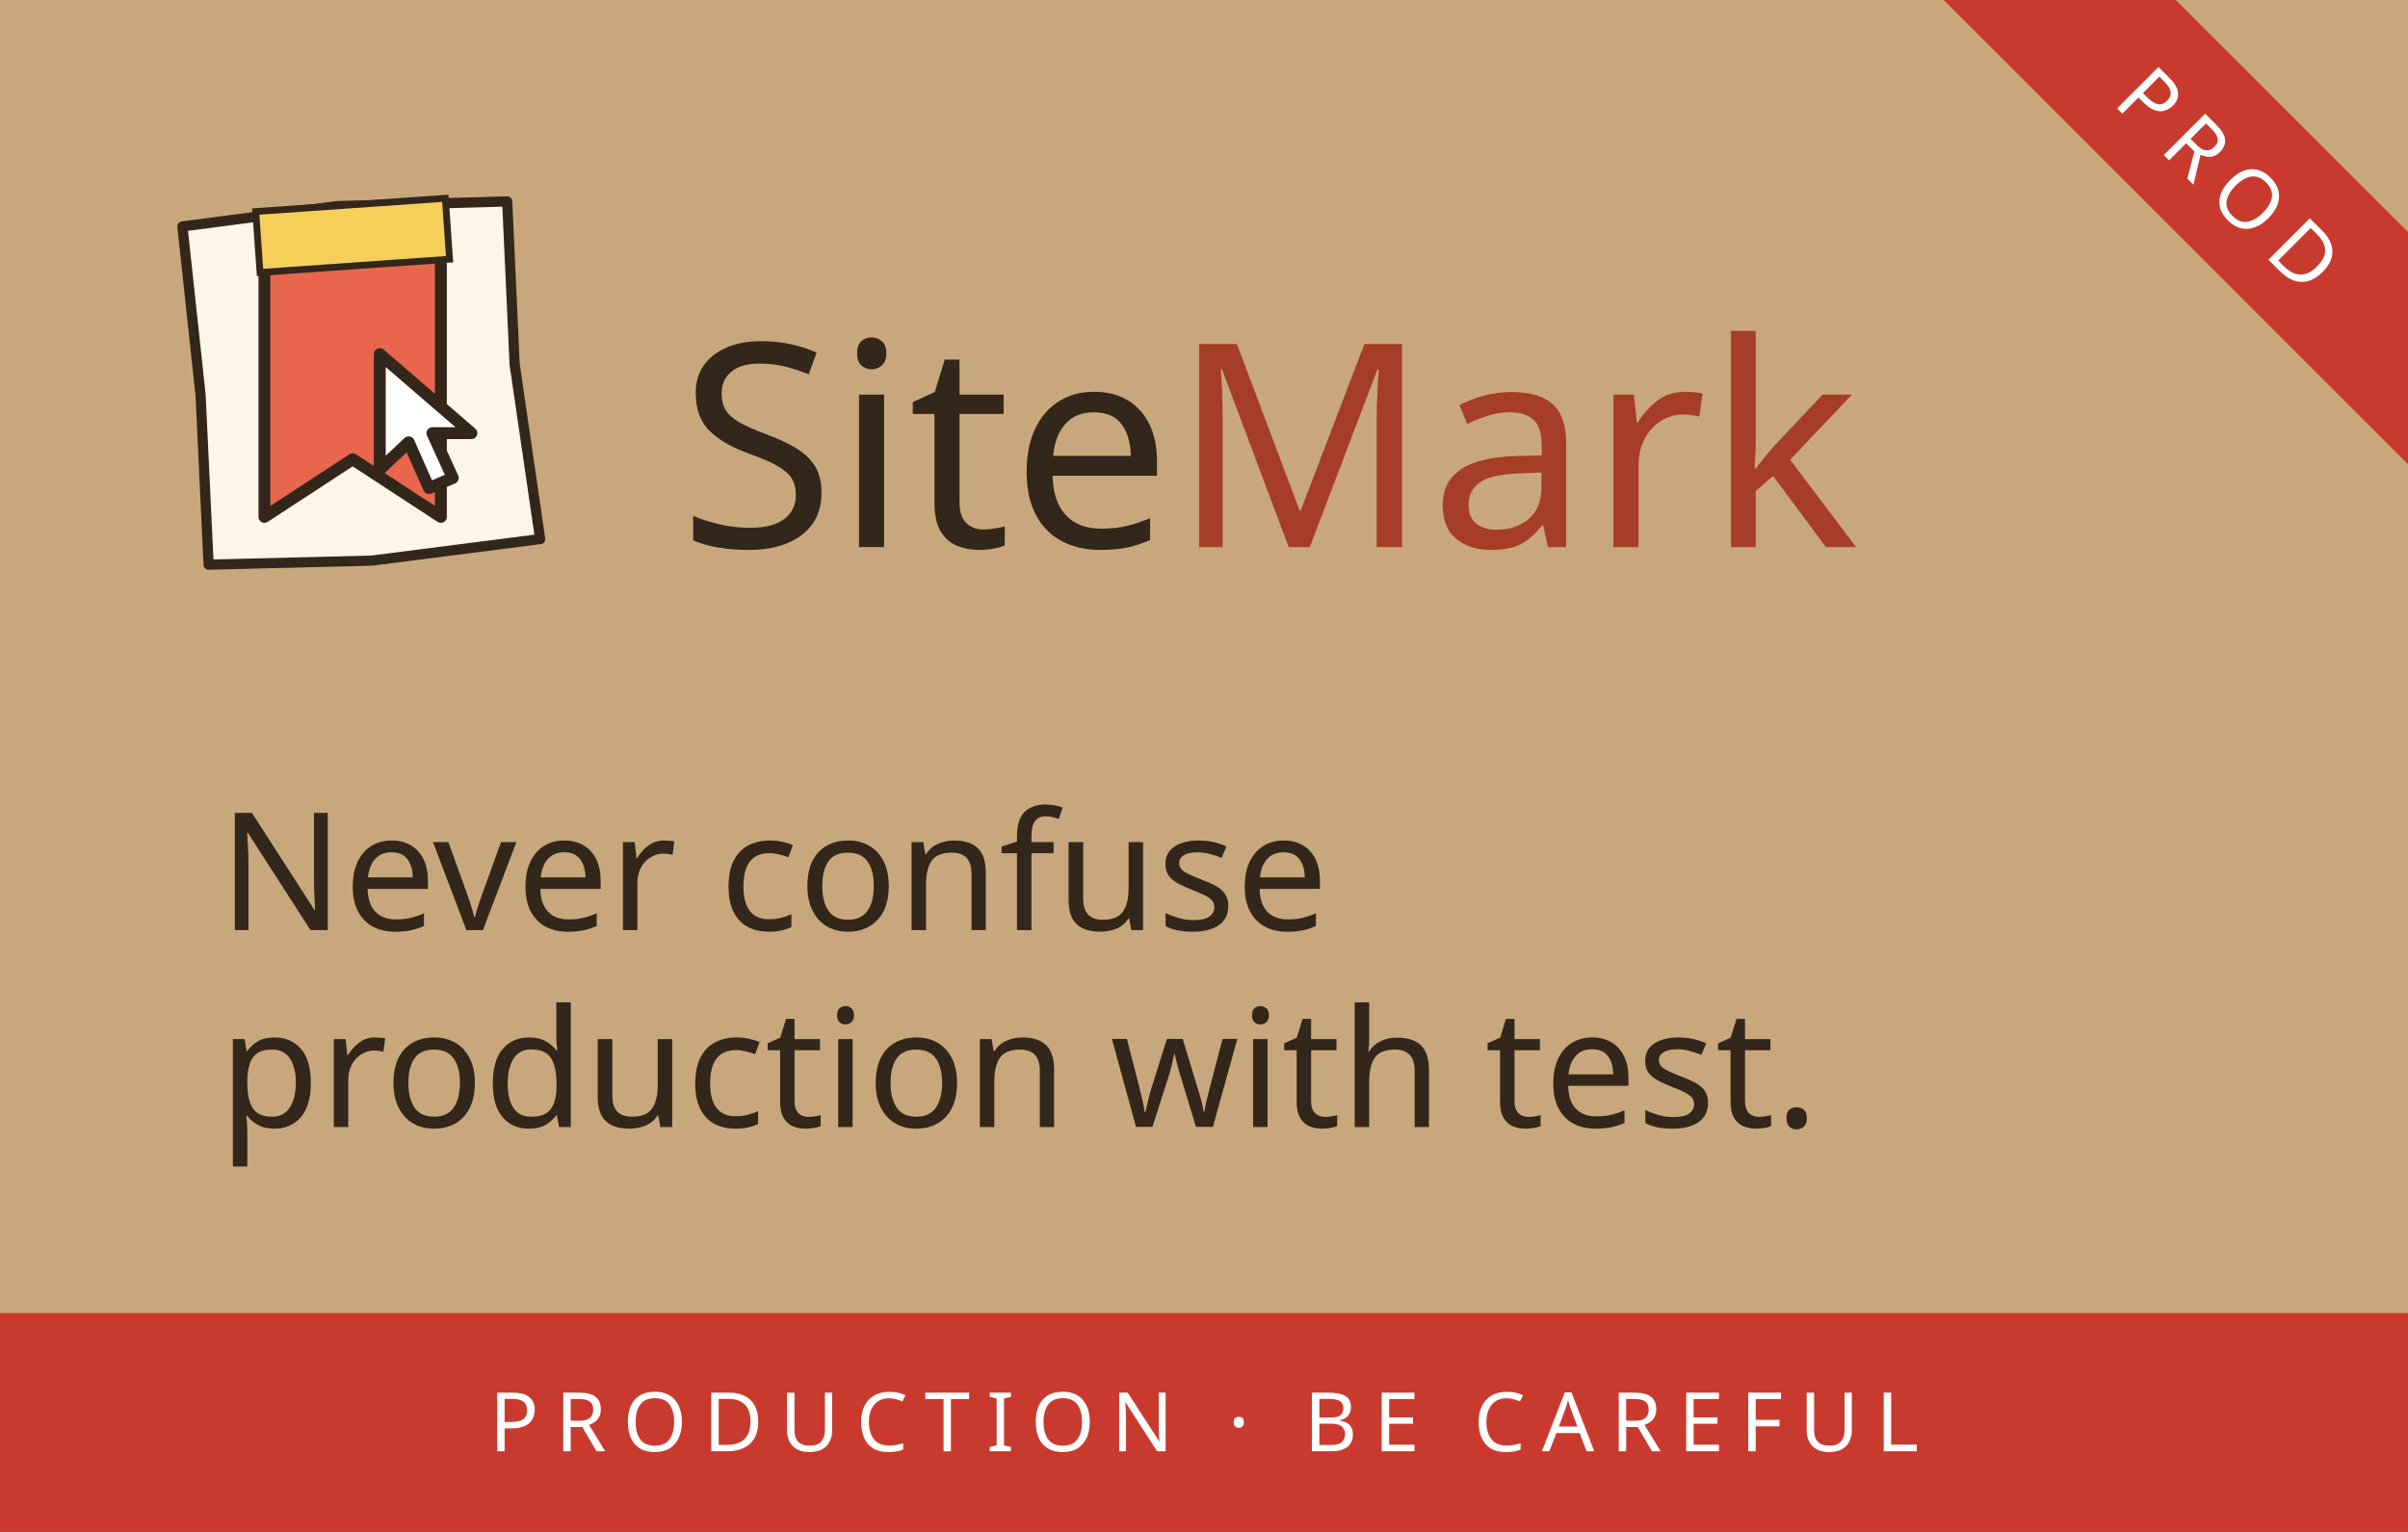
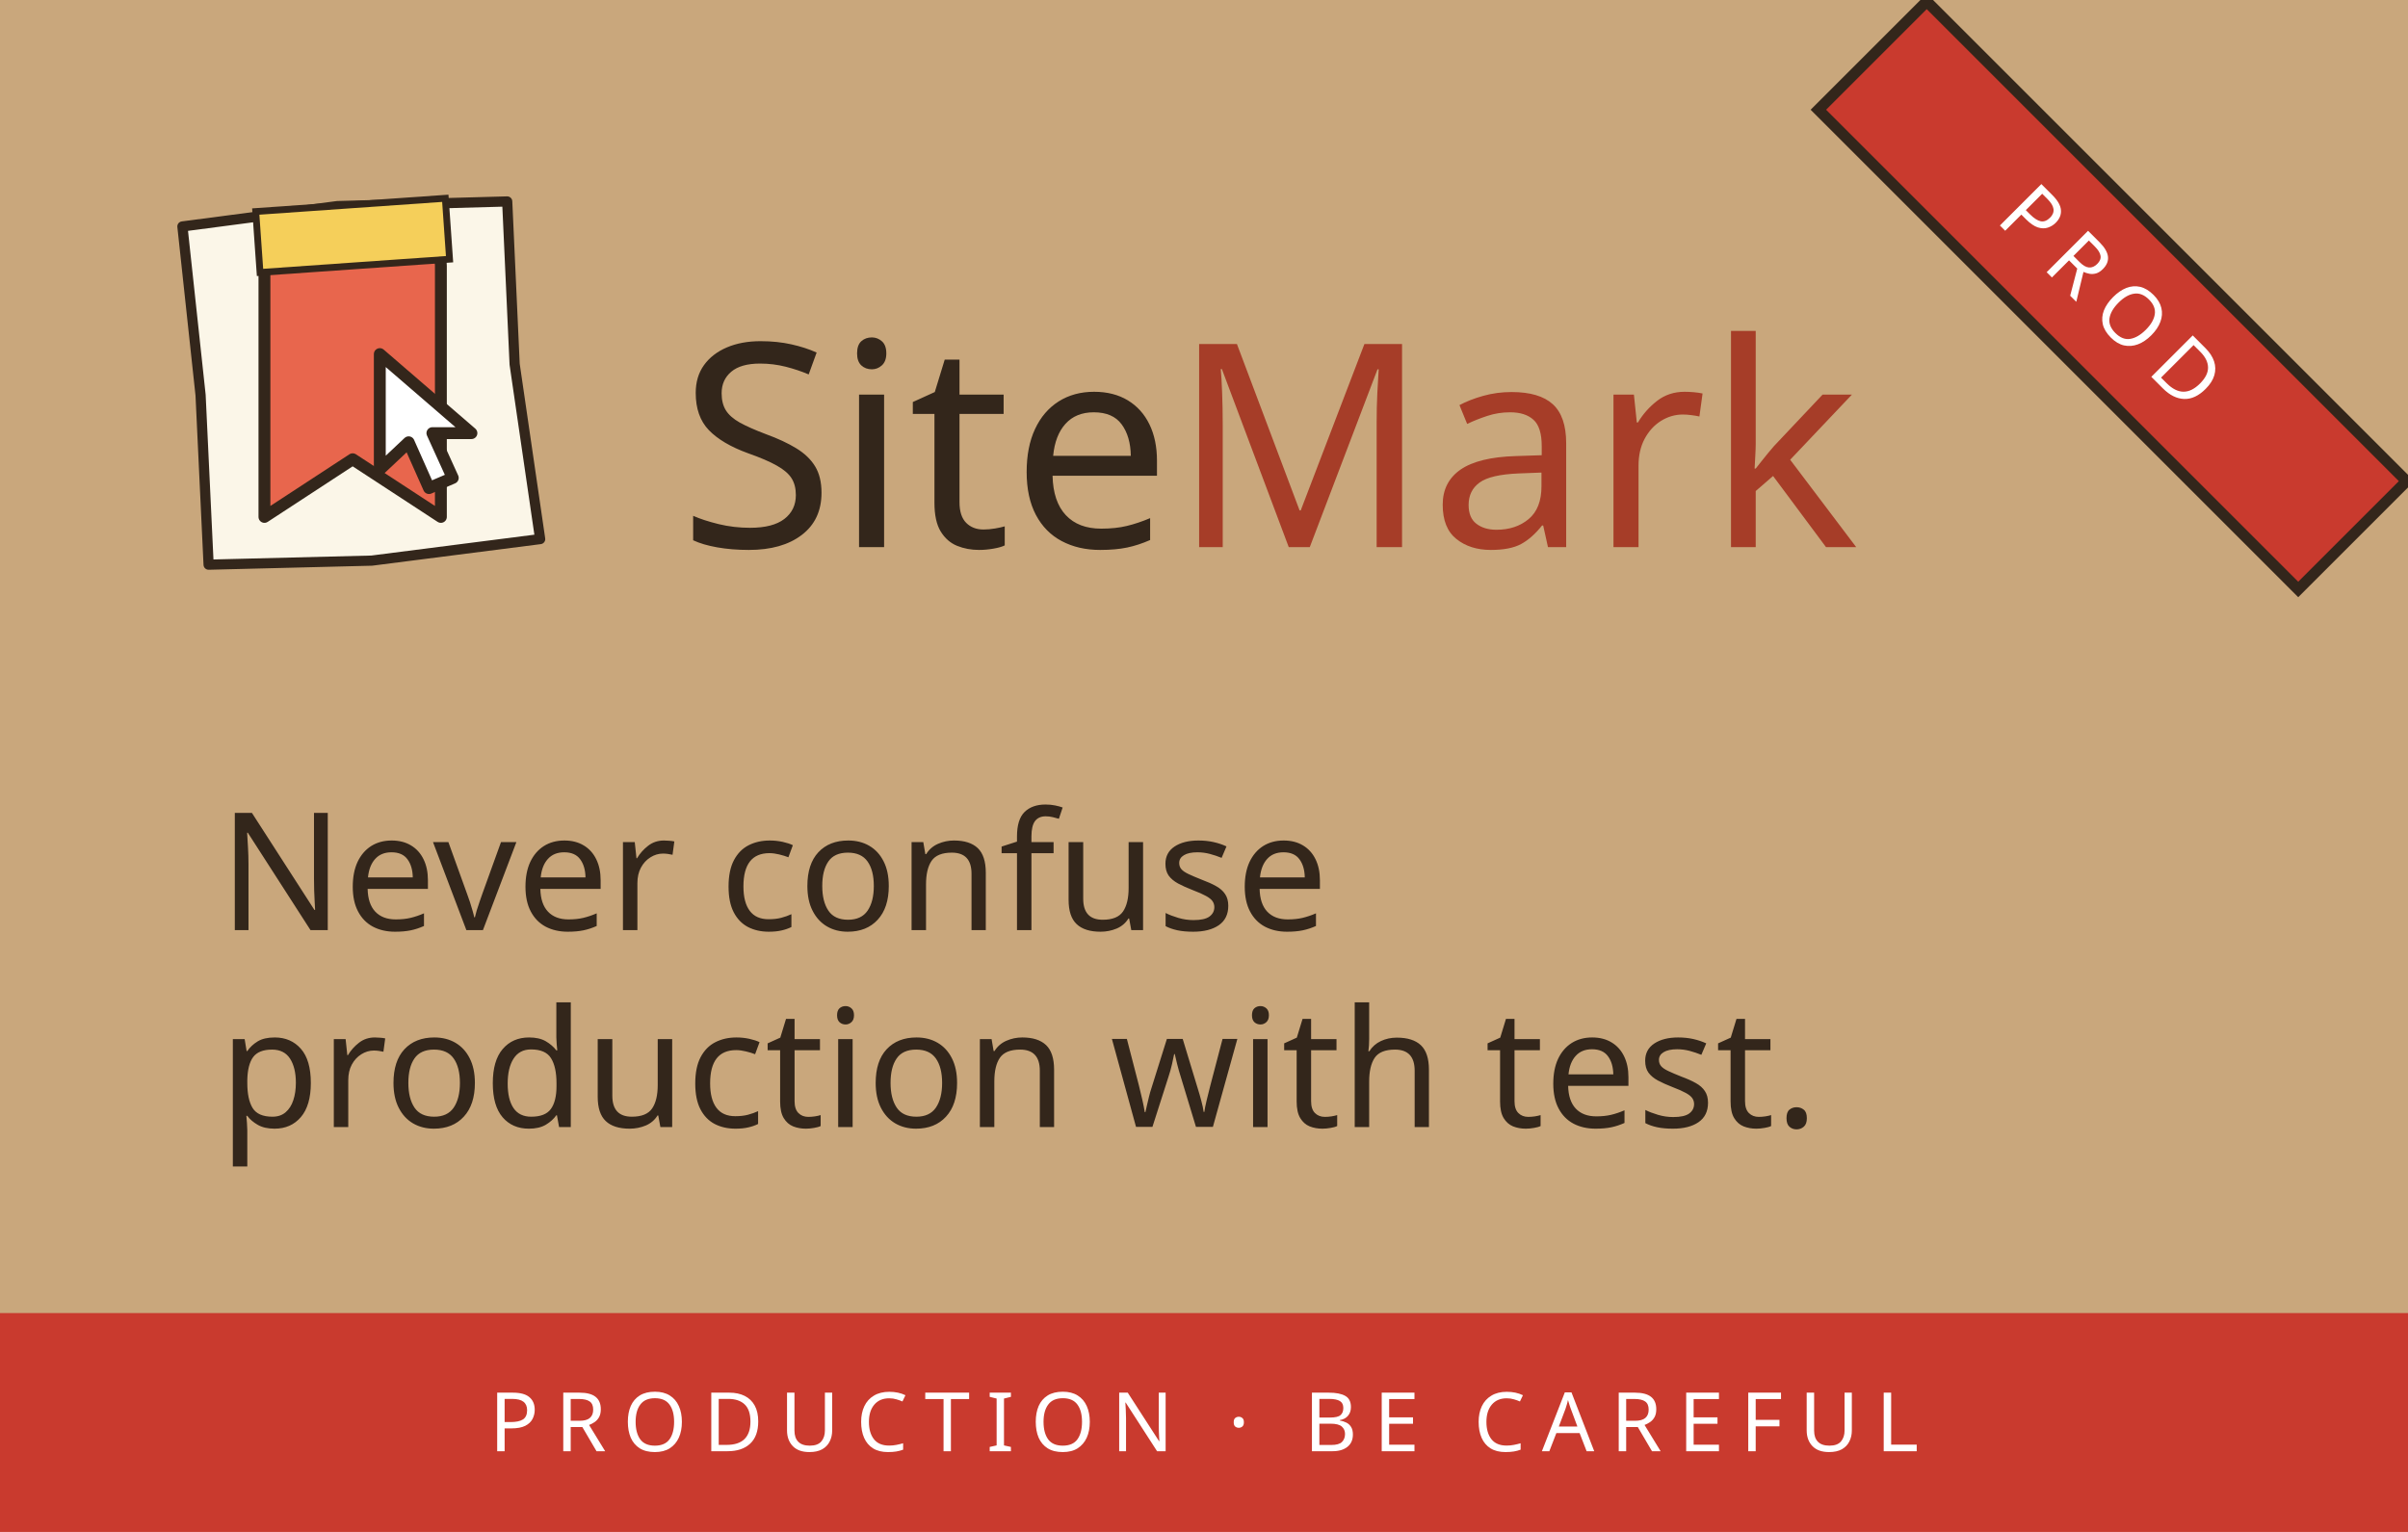
<svg xmlns="http://www.w3.org/2000/svg" viewBox="0 0 440 280" role="img" aria-labelledby="t">
  <rect width="440" height="280" fill="#c9a77c" />
  <g transform="translate(26 30) scale(0.62)">
    <g transform="rotate(-5 64 64)">
      <path d="M16 14l46-2 50 3-2 48 3 52-50 2-48-3 2-50z" fill="#fbf6e8" stroke="#33261b" stroke-width="3" stroke-linejoin="round" />
    </g>
    <path d="M42 24h40a6 6 0 0 1 6 6v74l-26-17-26 17V30a6 6 0 0 1 6-6z" fill="#e8664d" stroke="#33261b" stroke-width="3.5" stroke-linejoin="round" />
    <rect x="34" y="12" width="56" height="18" transform="rotate(-4 62 21)" fill="#f5cf5a" stroke="#33261b" stroke-width="2" />
    <path d="M70 56v34l8.5-8 6 13.5 7-3-6-13.2H97z" fill="#fff" stroke="#33261b" stroke-width="3.5" stroke-linejoin="round" />
  </g>
  <text x="124" y="100" font-family="'Caveat Brush', 'Patrick Hand', ui-rounded, system-ui, sans-serif" font-size="52" fill="#33261b">Site<tspan fill="#a63d28">Mark</tspan>
  </text>
  <g font-family="'Caveat Brush', 'Patrick Hand', ui-rounded, system-ui, sans-serif" font-size="30" fill="#33261b">
    <text x="40" y="170">Never confuse</text>
    <text x="40" y="206">production with test.</text>
  </g>
  <rect x="0" y="240" width="440" height="40" fill="#c93a2e" />
  <text x="220" y="265.25" text-anchor="middle" font-family="'Patrick Hand', ui-rounded, system-ui, sans-serif" font-size="15" letter-spacing="3" fill="#fff">PRODUCTION · BE CAREFUL</text>
-   <clipPath id="c">
-     <rect width="440" height="280" />
-   </clipPath>
-   <g clip-path="url(#c)">
-     <g transform="translate(440 0) rotate(45)">
-       <rect x="-100.0" y="30" width="200" height="30" fill="#c93a2e" />
-       <text x="0" y="51.6" text-anchor="middle" font-family="'Patrick Hand', ui-rounded, system-ui, sans-serif" font-size="15" letter-spacing="3" fill="#fff">PROD</text>
-     </g>
+   <g transform="translate(386 54) rotate(45)">
+     <rect x="-62" y="-14" width="124" height="28" fill="#c93a2e" stroke="#33261b" stroke-width="2" />
+     <text x="0" y="5.5" text-anchor="middle" font-family="'Patrick Hand', ui-rounded, system-ui, sans-serif" font-size="15" letter-spacing="3" fill="#fff">PROD</text>
  </g>
</svg>
